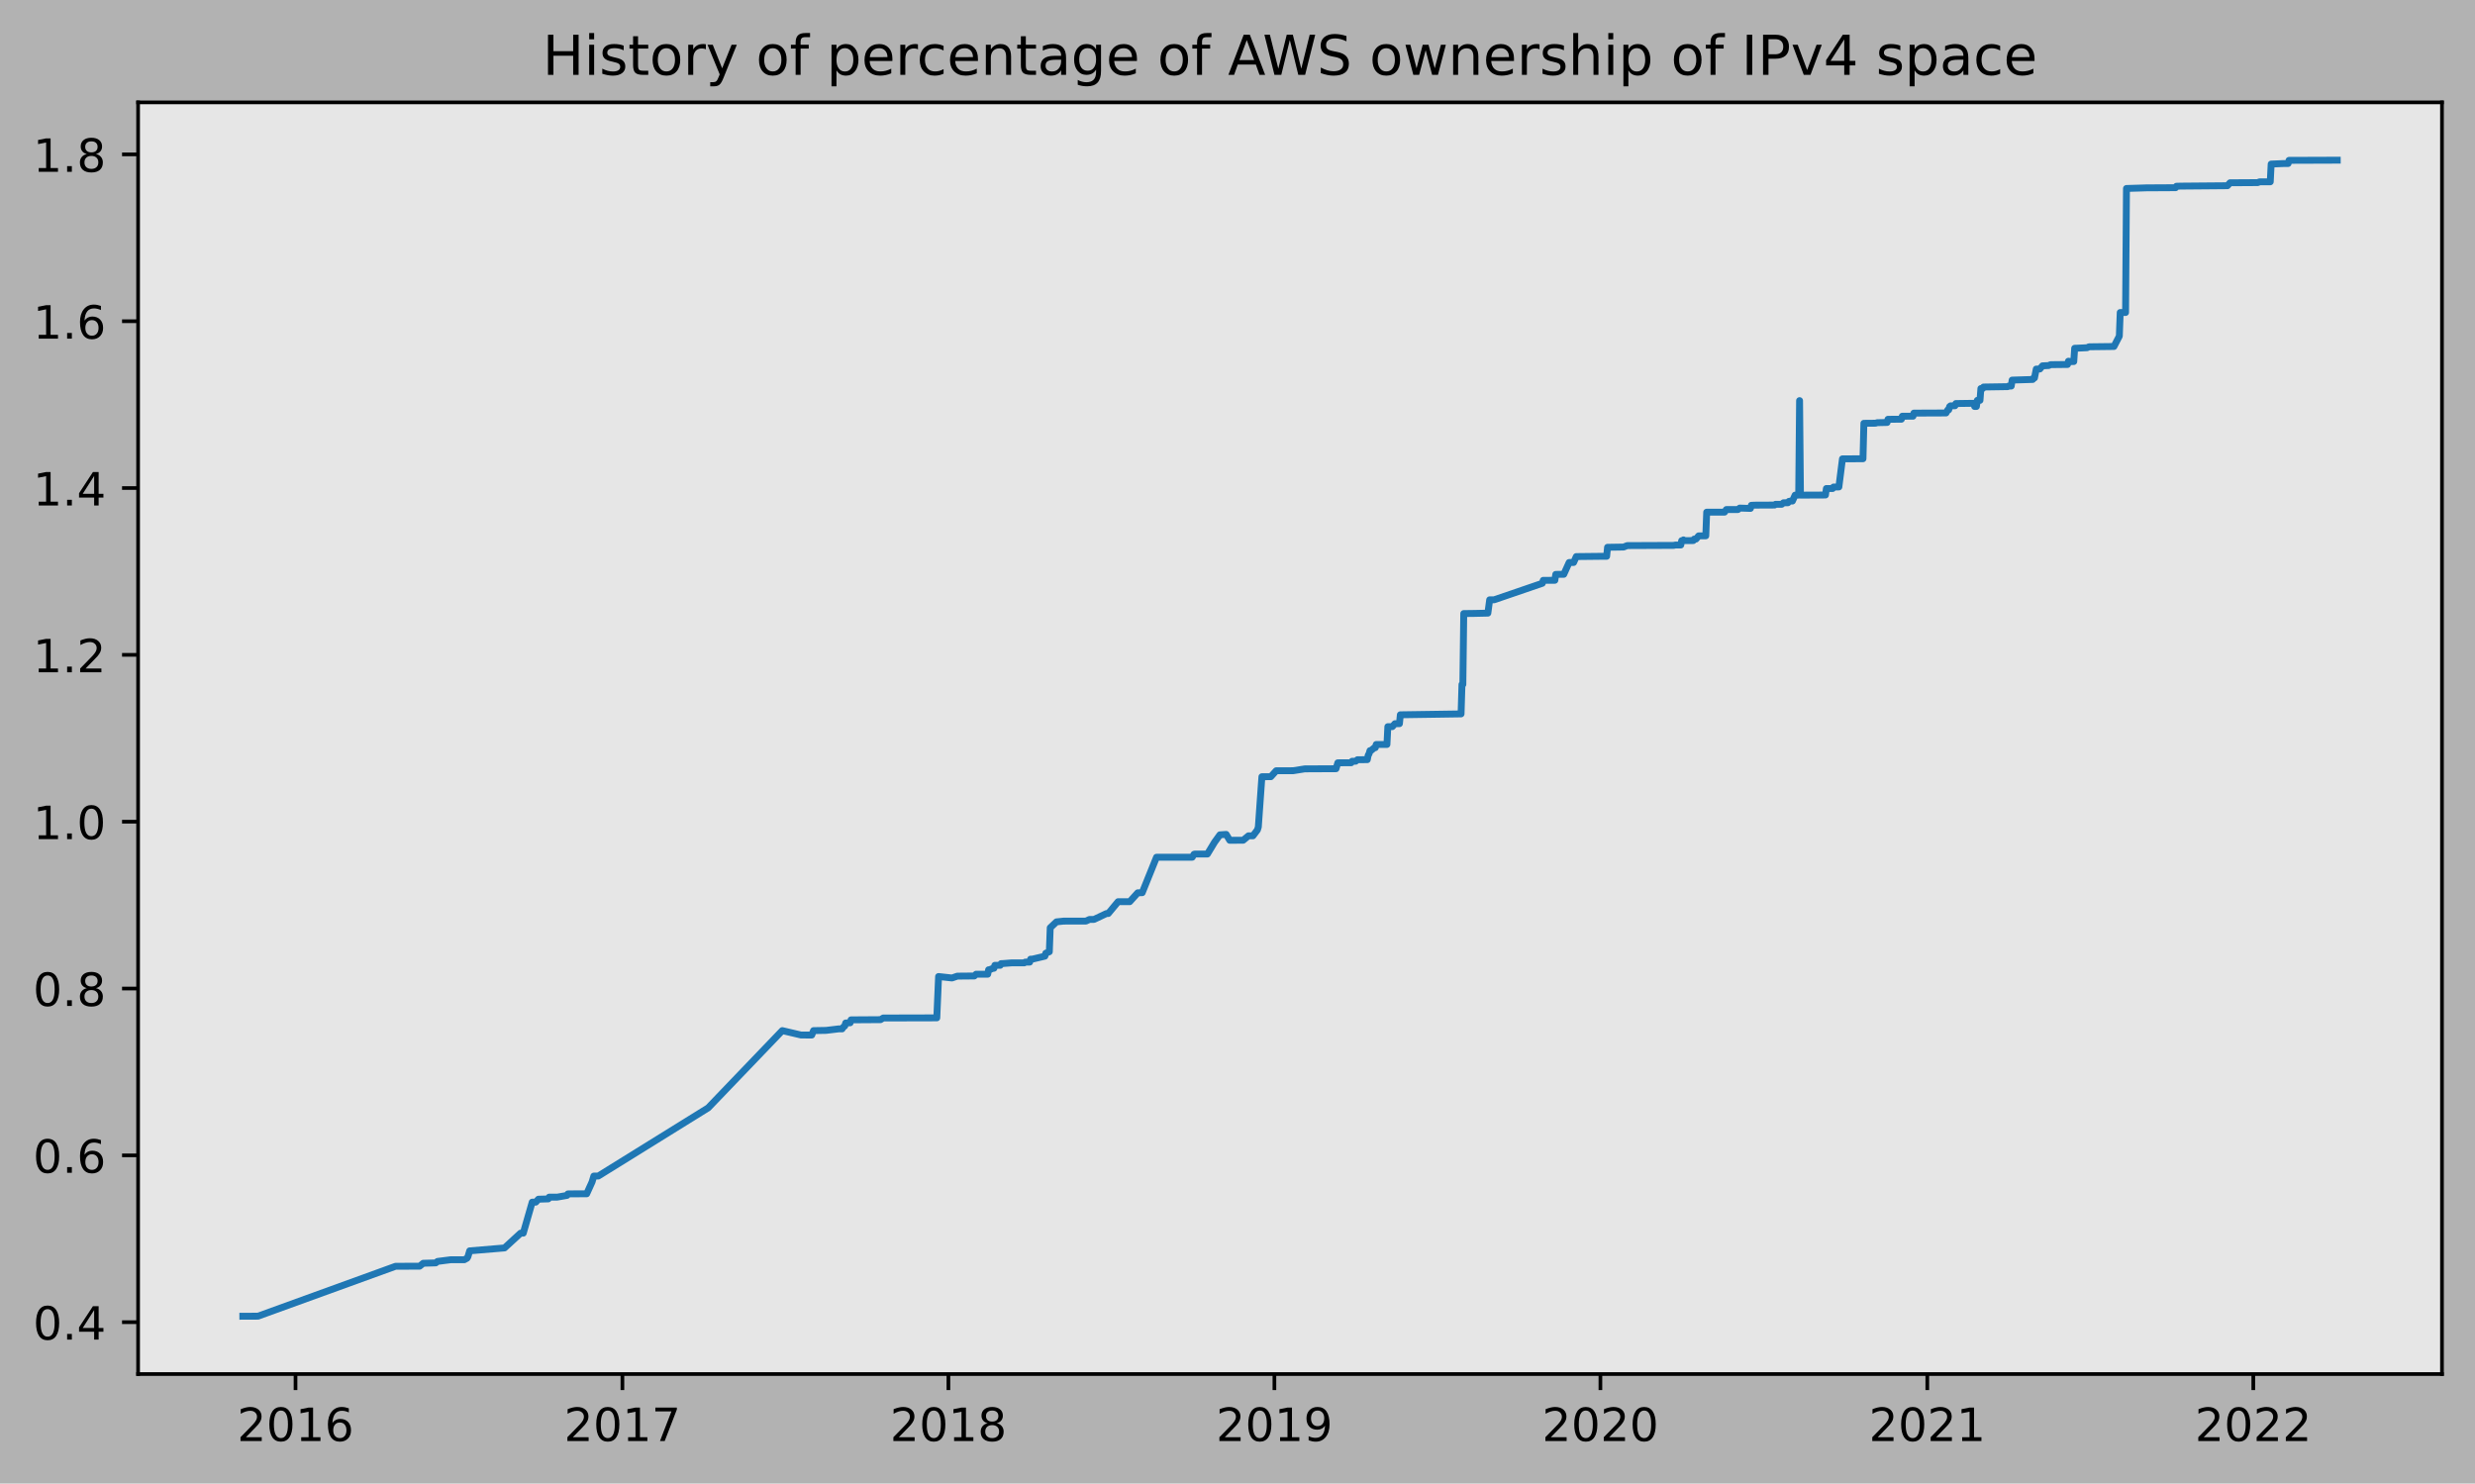
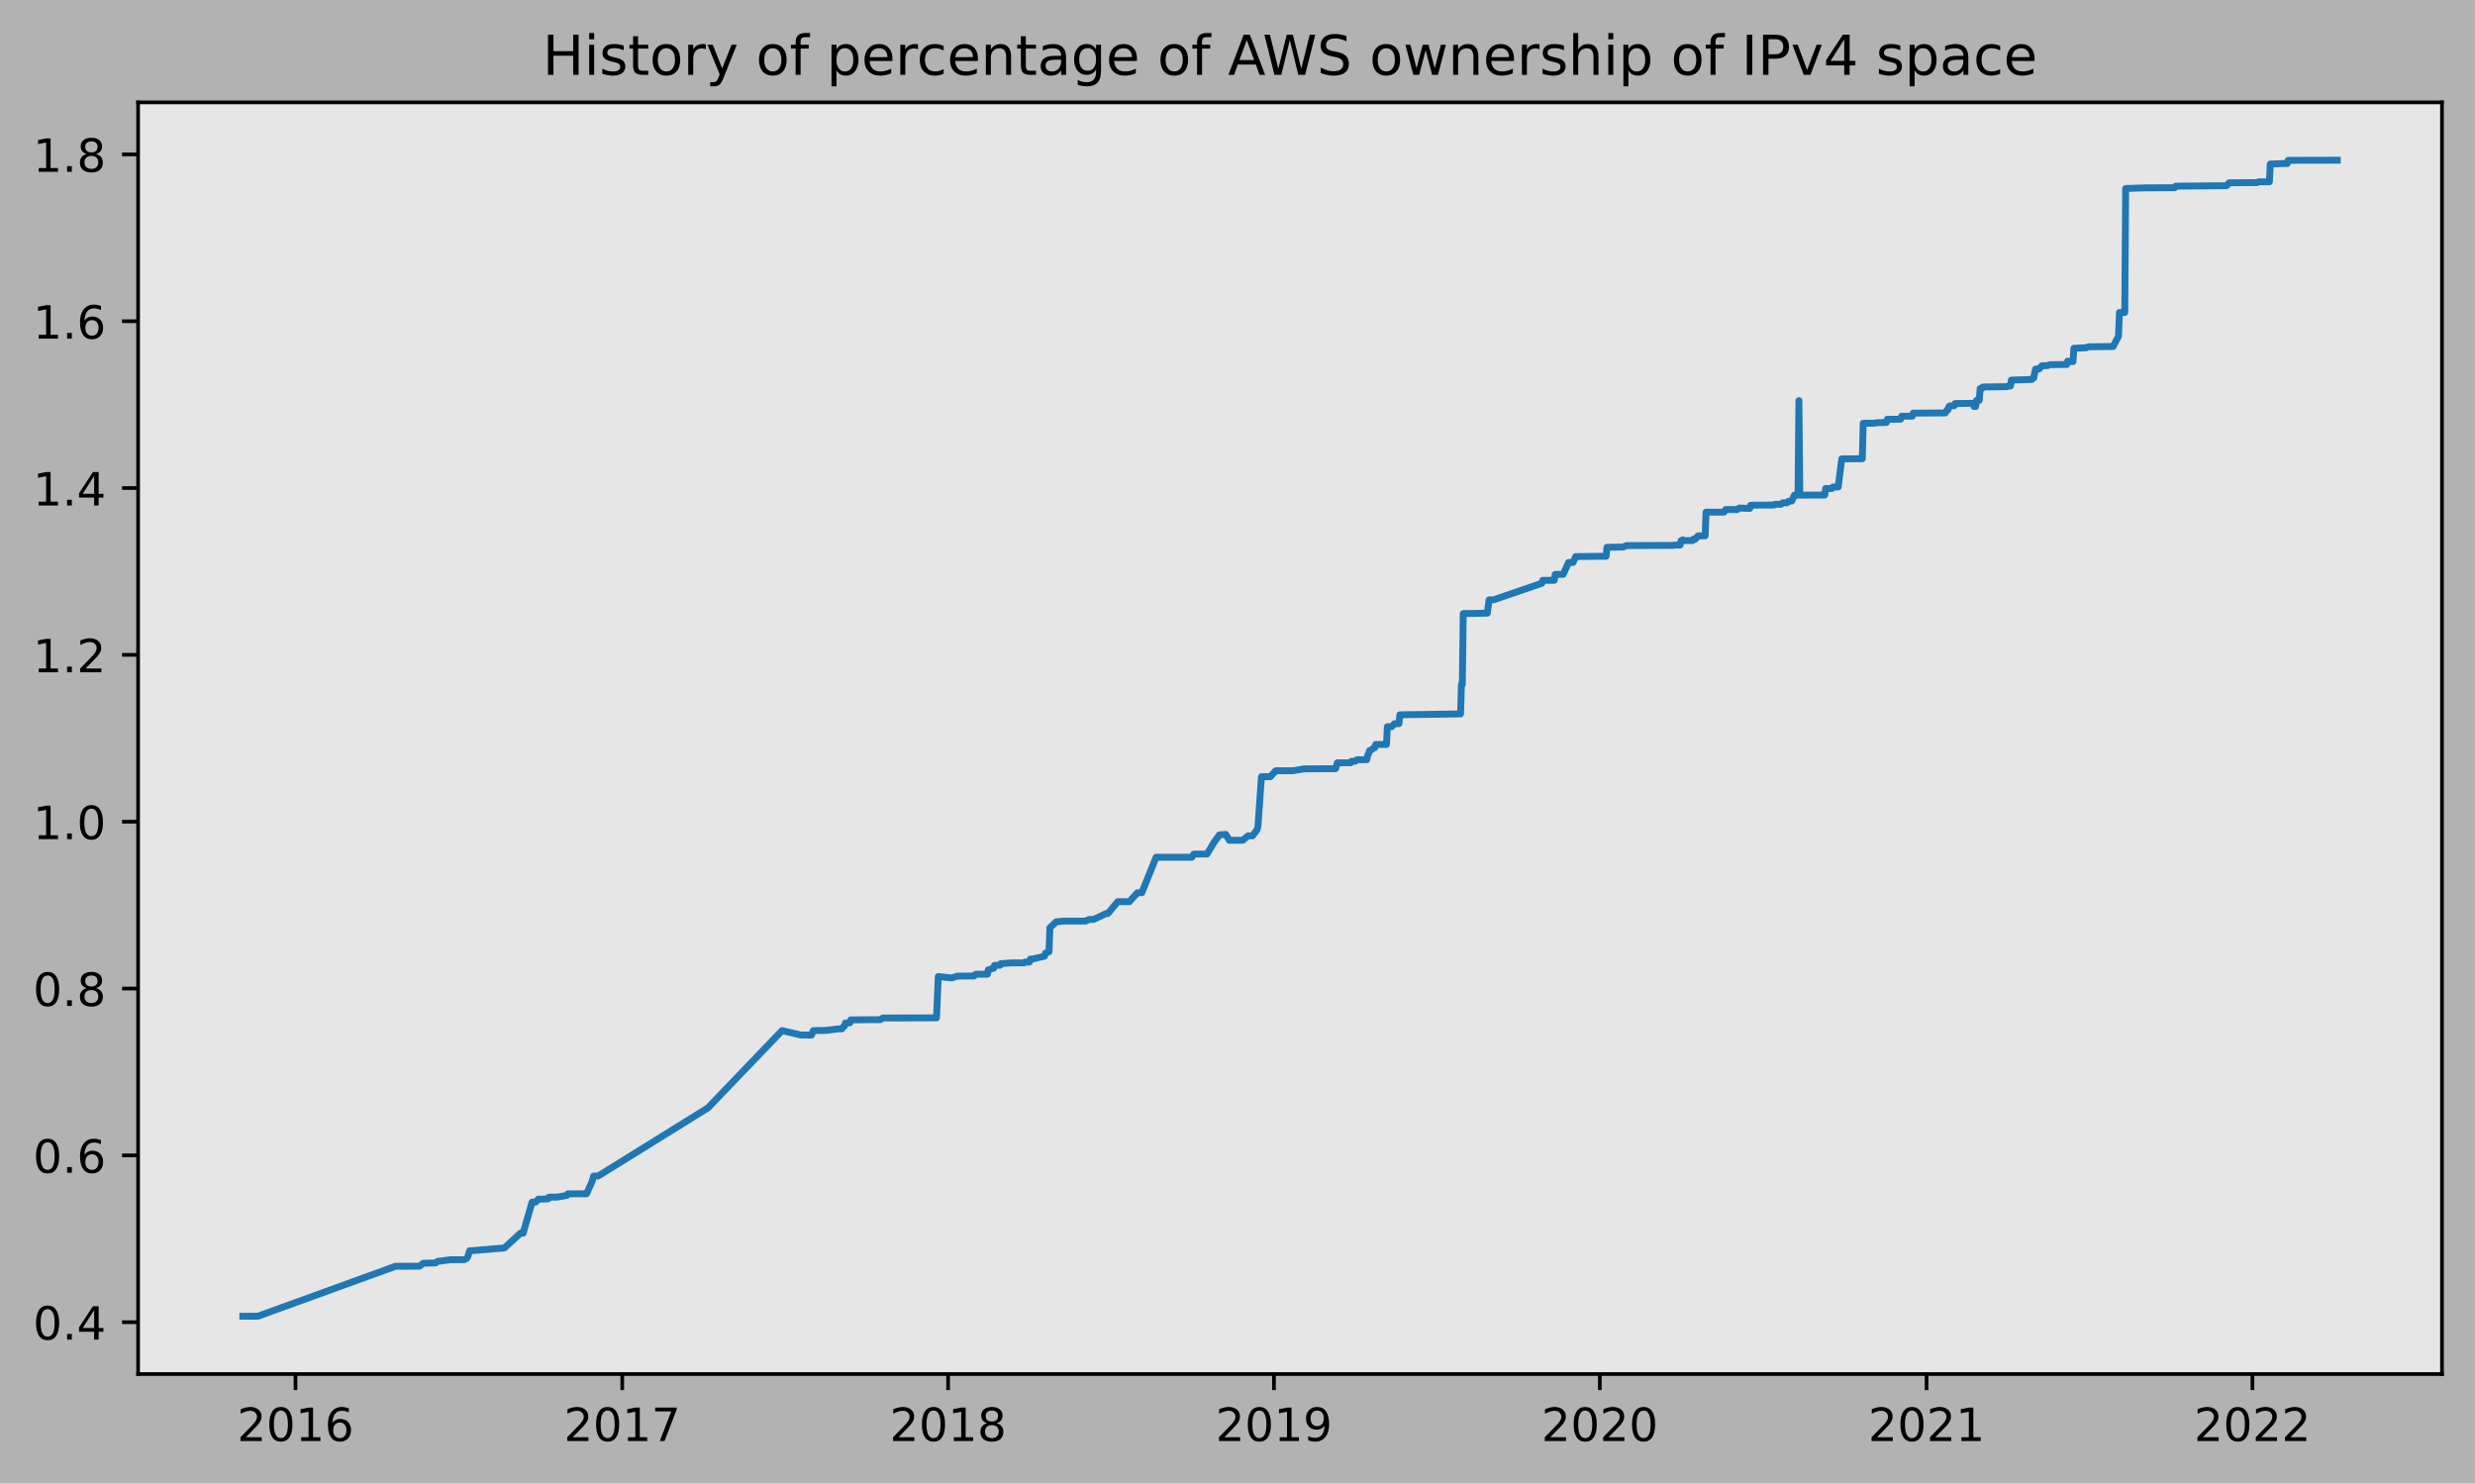
<svg xmlns="http://www.w3.org/2000/svg" xmlns:xlink="http://www.w3.org/1999/xlink" height="323.396pt" version="1.1" viewBox="0 0 539.503 323.396" width="539.503pt">
  <defs>
    <style type="text/css">
*{stroke-linecap:butt;stroke-linejoin:round;}
  </style>
  </defs>
  <g id="figure_1">
    <g id="patch_1">
      <path d="M 0 323.396  L 539.503 323.396  L 539.503 0  L 0 0  z " style="fill:#b2b2b2;" />
    </g>
    <g id="axes_1">
      <g id="patch_2">
        <path d="M 30.103 299.518  L 532.303 299.518  L 532.303 22.318  L 30.103 22.318  z " style="fill:#e6e6e6;" />
      </g>
      <g id="matplotlib.axis_1">
        <g id="xtick_1">
          <g id="line2d_1">
            <defs>
-               <path d="M 0 0  L 0 3.5  " id="m861d9a241d" style="stroke:#000000;stroke-width:0.8;" />
-             </defs>
-             <g>
-               <use style="stroke:#000000;stroke-width:0.8;" x="64.417" xlink:href="#m861d9a241d" y="299.518" />
+               <path d="M 0 0  L 0 3.5  " id="m51ae2ad11d" style="stroke:#000000;stroke-width:0.8;" />
+             </defs>
+             <g>
+               <use style="stroke:#000000;stroke-width:0.8;" x="64.412" xlink:href="#m51ae2ad11d" y="299.518" />
            </g>
          </g>
          <g id="text_1">
            <defs>
              <path d="M 19.188 8.297  L 53.609 8.297  L 53.609 0  L 7.328 0  L 7.328 8.297  Q 12.938 14.109 22.625 23.891  Q 32.328 33.688 34.812 36.531  Q 39.547 41.844 41.422 45.531  Q 43.312 49.219 43.312 52.781  Q 43.312 58.594 39.234 62.25  Q 35.156 65.922 28.609 65.922  Q 23.969 65.922 18.812 64.312  Q 13.672 62.703 7.812 59.422  L 7.812 69.391  Q 13.766 71.781 18.938 73  Q 24.125 74.219 28.422 74.219  Q 39.75 74.219 46.484 68.547  Q 53.219 62.891 53.219 53.422  Q 53.219 48.922 51.531 44.891  Q 49.859 40.875 45.406 35.406  Q 44.188 33.984 37.641 27.219  Q 31.109 20.453 19.188 8.297  z " id="DejaVuSans-50" />
              <path d="M 31.781 66.406  Q 24.172 66.406 20.328 58.906  Q 16.5 51.422 16.5 36.375  Q 16.5 21.391 20.328 13.891  Q 24.172 6.391 31.781 6.391  Q 39.453 6.391 43.281 13.891  Q 47.125 21.391 47.125 36.375  Q 47.125 51.422 43.281 58.906  Q 39.453 66.406 31.781 66.406  z M 31.781 74.219  Q 44.047 74.219 50.516 64.516  Q 56.984 54.828 56.984 36.375  Q 56.984 17.969 50.516 8.266  Q 44.047 -1.422 31.781 -1.422  Q 19.531 -1.422 13.062 8.266  Q 6.594 17.969 6.594 36.375  Q 6.594 54.828 13.062 64.516  Q 19.531 74.219 31.781 74.219  z " id="DejaVuSans-48" />
              <path d="M 12.406 8.297  L 28.516 8.297  L 28.516 63.922  L 10.984 60.406  L 10.984 69.391  L 28.422 72.906  L 38.281 72.906  L 38.281 8.297  L 54.391 8.297  L 54.391 0  L 12.406 0  z " id="DejaVuSans-49" />
              <path d="M 33.016 40.375  Q 26.375 40.375 22.484 35.828  Q 18.609 31.297 18.609 23.391  Q 18.609 15.531 22.484 10.953  Q 26.375 6.391 33.016 6.391  Q 39.656 6.391 43.531 10.953  Q 47.406 15.531 47.406 23.391  Q 47.406 31.297 43.531 35.828  Q 39.656 40.375 33.016 40.375  z M 52.594 71.297  L 52.594 62.312  Q 48.875 64.062 45.094 64.984  Q 41.312 65.922 37.594 65.922  Q 27.828 65.922 22.672 59.328  Q 17.531 52.734 16.797 39.406  Q 19.672 43.656 24.016 45.922  Q 28.375 48.188 33.594 48.188  Q 44.578 48.188 50.953 41.516  Q 57.328 34.859 57.328 23.391  Q 57.328 12.156 50.688 5.359  Q 44.047 -1.422 33.016 -1.422  Q 20.359 -1.422 13.672 8.266  Q 6.984 17.969 6.984 36.375  Q 6.984 53.656 15.188 63.938  Q 23.391 74.219 37.203 74.219  Q 40.922 74.219 44.703 73.484  Q 48.484 72.75 52.594 71.297  z " id="DejaVuSans-54" />
            </defs>
-             <g transform="translate(51.69204 314.1166)scale(0.1 -0.1)">
+             <g transform="translate(51.68715 314.1166)scale(0.1 -0.1)">
              <use xlink:href="#DejaVuSans-50" />
              <use x="63.623" xlink:href="#DejaVuSans-48" />
              <use x="127.246" xlink:href="#DejaVuSans-49" />
              <use x="190.869" xlink:href="#DejaVuSans-54" />
            </g>
          </g>
        </g>
        <g id="xtick_2">
          <g id="line2d_2">
            <g>
-               <use style="stroke:#000000;stroke-width:0.8;" x="135.673" xlink:href="#m861d9a241d" y="299.518" />
+               <use style="stroke:#000000;stroke-width:0.8;" x="135.638" xlink:href="#m51ae2ad11d" y="299.518" />
            </g>
          </g>
          <g id="text_2">
            <defs>
              <path d="M 8.203 72.906  L 55.078 72.906  L 55.078 68.703  L 28.609 0  L 18.312 0  L 43.219 64.594  L 8.203 64.594  z " id="DejaVuSans-55" />
            </defs>
-             <g transform="translate(122.9482 314.1166)scale(0.1 -0.1)">
+             <g transform="translate(122.9129 314.1166)scale(0.1 -0.1)">
              <use xlink:href="#DejaVuSans-50" />
              <use x="63.623" xlink:href="#DejaVuSans-48" />
              <use x="127.246" xlink:href="#DejaVuSans-49" />
              <use x="190.869" xlink:href="#DejaVuSans-55" />
            </g>
          </g>
        </g>
        <g id="xtick_3">
          <g id="line2d_3">
            <g>
-               <use style="stroke:#000000;stroke-width:0.8;" x="206.735" xlink:href="#m861d9a241d" y="299.518" />
+               <use style="stroke:#000000;stroke-width:0.8;" x="206.669" xlink:href="#m51ae2ad11d" y="299.518" />
            </g>
          </g>
          <g id="text_3">
            <defs>
              <path d="M 31.781 34.625  Q 24.75 34.625 20.719 30.859  Q 16.703 27.094 16.703 20.516  Q 16.703 13.922 20.719 10.156  Q 24.75 6.391 31.781 6.391  Q 38.812 6.391 42.859 10.172  Q 46.922 13.969 46.922 20.516  Q 46.922 27.094 42.891 30.859  Q 38.875 34.625 31.781 34.625  z M 21.922 38.812  Q 15.578 40.375 12.031 44.719  Q 8.5 49.078 8.5 55.328  Q 8.5 64.062 14.719 69.141  Q 20.953 74.219 31.781 74.219  Q 42.672 74.219 48.875 69.141  Q 55.078 64.062 55.078 55.328  Q 55.078 49.078 51.531 44.719  Q 48 40.375 41.703 38.812  Q 48.828 37.156 52.797 32.312  Q 56.781 27.484 56.781 20.516  Q 56.781 9.906 50.312 4.234  Q 43.844 -1.422 31.781 -1.422  Q 19.734 -1.422 13.25 4.234  Q 6.781 9.906 6.781 20.516  Q 6.781 27.484 10.781 32.312  Q 14.797 37.156 21.922 38.812  z M 18.312 54.391  Q 18.312 48.734 21.844 45.562  Q 25.391 42.391 31.781 42.391  Q 38.141 42.391 41.719 45.562  Q 45.312 48.734 45.312 54.391  Q 45.312 60.062 41.719 63.234  Q 38.141 66.406 31.781 66.406  Q 25.391 66.406 21.844 63.234  Q 18.312 60.062 18.312 54.391  z " id="DejaVuSans-56" />
            </defs>
-             <g transform="translate(194.0096 314.1166)scale(0.1 -0.1)">
+             <g transform="translate(193.9441 314.1166)scale(0.1 -0.1)">
              <use xlink:href="#DejaVuSans-50" />
              <use x="63.623" xlink:href="#DejaVuSans-48" />
              <use x="127.246" xlink:href="#DejaVuSans-49" />
              <use x="190.869" xlink:href="#DejaVuSans-56" />
            </g>
          </g>
        </g>
        <g id="xtick_4">
          <g id="line2d_4">
            <g>
-               <use style="stroke:#000000;stroke-width:0.8;" x="277.796" xlink:href="#m861d9a241d" y="299.518" />
+               <use style="stroke:#000000;stroke-width:0.8;" x="277.7" xlink:href="#m51ae2ad11d" y="299.518" />
            </g>
          </g>
          <g id="text_4">
            <defs>
              <path d="M 10.984 1.516  L 10.984 10.5  Q 14.703 8.734 18.5 7.812  Q 22.312 6.891 25.984 6.891  Q 35.75 6.891 40.891 13.453  Q 46.047 20.016 46.781 33.406  Q 43.953 29.203 39.594 26.953  Q 35.25 24.703 29.984 24.703  Q 19.047 24.703 12.672 31.312  Q 6.297 37.938 6.297 49.422  Q 6.297 60.641 12.938 67.422  Q 19.578 74.219 30.609 74.219  Q 43.266 74.219 49.922 64.516  Q 56.594 54.828 56.594 36.375  Q 56.594 19.141 48.406 8.859  Q 40.234 -1.422 26.422 -1.422  Q 22.703 -1.422 18.891 -0.688  Q 15.094 0.047 10.984 1.516  z M 30.609 32.422  Q 37.25 32.422 41.125 36.953  Q 45.016 41.5 45.016 49.422  Q 45.016 57.281 41.125 61.844  Q 37.25 66.406 30.609 66.406  Q 23.969 66.406 20.094 61.844  Q 16.219 57.281 16.219 49.422  Q 16.219 41.5 20.094 36.953  Q 23.969 32.422 30.609 32.422  z " id="DejaVuSans-57" />
            </defs>
-             <g transform="translate(265.0711 314.1166)scale(0.1 -0.1)">
+             <g transform="translate(264.9752 314.1166)scale(0.1 -0.1)">
              <use xlink:href="#DejaVuSans-50" />
              <use x="63.623" xlink:href="#DejaVuSans-48" />
              <use x="127.246" xlink:href="#DejaVuSans-49" />
              <use x="190.869" xlink:href="#DejaVuSans-57" />
            </g>
          </g>
        </g>
        <g id="xtick_5">
          <g id="line2d_5">
            <g>
-               <use style="stroke:#000000;stroke-width:0.8;" x="348.858" xlink:href="#m861d9a241d" y="299.518" />
+               <use style="stroke:#000000;stroke-width:0.8;" x="348.731" xlink:href="#m51ae2ad11d" y="299.518" />
            </g>
          </g>
          <g id="text_5">
-             <g transform="translate(336.1325 314.1166)scale(0.1 -0.1)">
+             <g transform="translate(336.0064 314.1166)scale(0.1 -0.1)">
              <use xlink:href="#DejaVuSans-50" />
              <use x="63.623" xlink:href="#DejaVuSans-48" />
              <use x="127.246" xlink:href="#DejaVuSans-50" />
              <use x="190.869" xlink:href="#DejaVuSans-48" />
            </g>
          </g>
        </g>
        <g id="xtick_6">
          <g id="line2d_6">
            <g>
-               <use style="stroke:#000000;stroke-width:0.8;" x="420.114" xlink:href="#m861d9a241d" y="299.518" />
+               <use style="stroke:#000000;stroke-width:0.8;" x="419.957" xlink:href="#m51ae2ad11d" y="299.518" />
            </g>
          </g>
          <g id="text_6">
-             <g transform="translate(407.3886 314.1166)scale(0.1 -0.1)">
+             <g transform="translate(407.2321 314.1166)scale(0.1 -0.1)">
              <use xlink:href="#DejaVuSans-50" />
              <use x="63.623" xlink:href="#DejaVuSans-48" />
              <use x="127.246" xlink:href="#DejaVuSans-50" />
              <use x="190.869" xlink:href="#DejaVuSans-49" />
            </g>
          </g>
        </g>
        <g id="xtick_7">
          <g id="line2d_7">
            <g>
-               <use style="stroke:#000000;stroke-width:0.8;" x="491.175" xlink:href="#m861d9a241d" y="299.518" />
+               <use style="stroke:#000000;stroke-width:0.8;" x="490.988" xlink:href="#m51ae2ad11d" y="299.518" />
            </g>
          </g>
          <g id="text_7">
-             <g transform="translate(478.4501 314.1166)scale(0.1 -0.1)">
+             <g transform="translate(478.2633 314.1166)scale(0.1 -0.1)">
              <use xlink:href="#DejaVuSans-50" />
              <use x="63.623" xlink:href="#DejaVuSans-48" />
              <use x="127.246" xlink:href="#DejaVuSans-50" />
              <use x="190.869" xlink:href="#DejaVuSans-50" />
            </g>
          </g>
        </g>
      </g>
      <g id="matplotlib.axis_2">
        <g id="ytick_1">
          <g id="line2d_8">
            <defs>
-               <path d="M 0 0  L -3.5 0  " id="m98ca0f9c84" style="stroke:#000000;stroke-width:0.8;" />
-             </defs>
-             <g>
-               <use style="stroke:#000000;stroke-width:0.8;" x="30.103" xlink:href="#m98ca0f9c84" y="288.212" />
+               <path d="M 0 0  L -3.5 0  " id="m680e2fefa7" style="stroke:#000000;stroke-width:0.8;" />
+             </defs>
+             <g>
+               <use style="stroke:#000000;stroke-width:0.8;" x="30.103" xlink:href="#m680e2fefa7" y="288.212" />
            </g>
          </g>
          <g id="text_8">
            <defs>
              <path d="M 10.688 12.406  L 21 12.406  L 21 0  L 10.688 0  z " id="DejaVuSans-46" />
              <path d="M 37.797 64.312  L 12.891 25.391  L 37.797 25.391  z M 35.203 72.906  L 47.609 72.906  L 47.609 25.391  L 58.016 25.391  L 58.016 17.188  L 47.609 17.188  L 47.609 0  L 37.797 0  L 37.797 17.188  L 4.891 17.188  L 4.891 26.703  z " id="DejaVuSans-52" />
            </defs>
            <g transform="translate(7.2 292.0115)scale(0.1 -0.1)">
              <use xlink:href="#DejaVuSans-48" />
              <use x="63.623" xlink:href="#DejaVuSans-46" />
              <use x="95.41" xlink:href="#DejaVuSans-52" />
            </g>
          </g>
        </g>
        <g id="ytick_2">
          <g id="line2d_9">
            <g>
-               <use style="stroke:#000000;stroke-width:0.8;" x="30.103" xlink:href="#m98ca0f9c84" y="251.847" />
+               <use style="stroke:#000000;stroke-width:0.8;" x="30.103" xlink:href="#m680e2fefa7" y="251.847" />
            </g>
          </g>
          <g id="text_9">
            <g transform="translate(7.2 255.646)scale(0.1 -0.1)">
              <use xlink:href="#DejaVuSans-48" />
              <use x="63.623" xlink:href="#DejaVuSans-46" />
              <use x="95.41" xlink:href="#DejaVuSans-54" />
            </g>
          </g>
        </g>
        <g id="ytick_3">
          <g id="line2d_10">
            <g>
-               <use style="stroke:#000000;stroke-width:0.8;" x="30.103" xlink:href="#m98ca0f9c84" y="215.481" />
+               <use style="stroke:#000000;stroke-width:0.8;" x="30.103" xlink:href="#m680e2fefa7" y="215.481" />
            </g>
          </g>
          <g id="text_10">
            <g transform="translate(7.2 219.2804)scale(0.1 -0.1)">
              <use xlink:href="#DejaVuSans-48" />
              <use x="63.623" xlink:href="#DejaVuSans-46" />
              <use x="95.41" xlink:href="#DejaVuSans-56" />
            </g>
          </g>
        </g>
        <g id="ytick_4">
          <g id="line2d_11">
            <g>
-               <use style="stroke:#000000;stroke-width:0.8;" x="30.103" xlink:href="#m98ca0f9c84" y="179.116" />
+               <use style="stroke:#000000;stroke-width:0.8;" x="30.103" xlink:href="#m680e2fefa7" y="179.116" />
            </g>
          </g>
          <g id="text_11">
            <g transform="translate(7.2 182.9149)scale(0.1 -0.1)">
              <use xlink:href="#DejaVuSans-49" />
              <use x="63.623" xlink:href="#DejaVuSans-46" />
              <use x="95.41" xlink:href="#DejaVuSans-48" />
            </g>
          </g>
        </g>
        <g id="ytick_5">
          <g id="line2d_12">
            <g>
-               <use style="stroke:#000000;stroke-width:0.8;" x="30.103" xlink:href="#m98ca0f9c84" y="142.75" />
+               <use style="stroke:#000000;stroke-width:0.8;" x="30.103" xlink:href="#m680e2fefa7" y="142.75" />
            </g>
          </g>
          <g id="text_12">
            <g transform="translate(7.2 146.5494)scale(0.1 -0.1)">
              <use xlink:href="#DejaVuSans-49" />
              <use x="63.623" xlink:href="#DejaVuSans-46" />
              <use x="95.41" xlink:href="#DejaVuSans-50" />
            </g>
          </g>
        </g>
        <g id="ytick_6">
          <g id="line2d_13">
            <g>
-               <use style="stroke:#000000;stroke-width:0.8;" x="30.103" xlink:href="#m98ca0f9c84" y="106.385" />
+               <use style="stroke:#000000;stroke-width:0.8;" x="30.103" xlink:href="#m680e2fefa7" y="106.385" />
            </g>
          </g>
          <g id="text_13">
            <g transform="translate(7.2 110.1838)scale(0.1 -0.1)">
              <use xlink:href="#DejaVuSans-49" />
              <use x="63.623" xlink:href="#DejaVuSans-46" />
              <use x="95.41" xlink:href="#DejaVuSans-52" />
            </g>
          </g>
        </g>
        <g id="ytick_7">
          <g id="line2d_14">
            <g>
-               <use style="stroke:#000000;stroke-width:0.8;" x="30.103" xlink:href="#m98ca0f9c84" y="70.019" />
+               <use style="stroke:#000000;stroke-width:0.8;" x="30.103" xlink:href="#m680e2fefa7" y="70.019" />
            </g>
          </g>
          <g id="text_14">
            <g transform="translate(7.2 73.81829)scale(0.1 -0.1)">
              <use xlink:href="#DejaVuSans-49" />
              <use x="63.623" xlink:href="#DejaVuSans-46" />
              <use x="95.41" xlink:href="#DejaVuSans-54" />
            </g>
          </g>
        </g>
        <g id="ytick_8">
          <g id="line2d_15">
            <g>
-               <use style="stroke:#000000;stroke-width:0.8;" x="30.103" xlink:href="#m98ca0f9c84" y="33.654" />
+               <use style="stroke:#000000;stroke-width:0.8;" x="30.103" xlink:href="#m680e2fefa7" y="33.654" />
            </g>
          </g>
          <g id="text_15">
            <g transform="translate(7.2 37.45275)scale(0.1 -0.1)">
              <use xlink:href="#DejaVuSans-49" />
              <use x="63.623" xlink:href="#DejaVuSans-46" />
              <use x="95.41" xlink:href="#DejaVuSans-56" />
            </g>
          </g>
        </g>
      </g>
      <g id="line2d_16">
-         <path clip-path="url(#pc76138ad10)" d="M 52.93 286.918  L 56.24 286.904  L 86.222 276.028  L 91.479 276.004  L 92.258 275.37  L 94.983 275.29  L 95.373 274.969  L 98.293 274.595  L 101.213 274.598  L 101.797 274.276  L 101.992 273.954  L 102.381 272.662  L 109.974 272.029  L 113.479 268.809  L 114.063 268.806  L 116.01 262.047  L 116.788 262.047  L 117.372 261.403  L 119.514 261.339  L 119.709 260.954  L 121.461 260.954  L 123.602 260.576  L 123.797 260.254  L 124.187 260.239  L 127.886 260.228  L 129.054 257.653  L 129.443 256.365  L 130.417 256.355  L 154.363 241.498  L 170.522 224.654  L 174.611 225.615  L 176.947 225.622  L 177.337 224.657  L 180.062 224.609  L 182.788 224.28  L 183.567 224.28  L 183.761 223.958  L 184.151 223.636  L 184.345 222.993  L 185.319 222.952  L 185.514 222.309  L 191.938 222.267  L 192.522 221.905  L 204.204 221.875  L 204.593 212.863  L 207.513 213.185  L 208.682 212.781  L 212.381 212.746  L 212.77 212.359  L 215.301 212.36  L 215.496 211.394  L 215.69 211.392  L 216.469 211.068  L 216.664 211.067  L 216.858 210.423  L 218.027 210.422  L 218.221 210.054  L 218.416 210.052  L 220.558 209.887  L 223.283 209.886  L 223.478 209.725  L 224.451 209.724  L 224.646 209.08  L 225.035 209.075  L 227.761 208.431  L 227.956 207.787  L 228.734 207.465  L 228.929 202.235  L 230.292 200.948  L 231.849 200.787  L 236.717 200.78  L 237.495 200.418  L 238.469 200.418  L 241.195 199.131  L 241.584 199.127  L 243.726 196.551  L 246.256 196.555  L 248.009 194.618  L 248.982 194.592  L 252.097 186.864  L 259.885 186.86  L 260.274 186.216  L 260.469 186.166  L 263.194 186.162  L 264.752 183.587  L 265.92 181.978  L 267.283 181.881  L 268.062 183.169  L 270.982 183.157  L 272.15 182.192  L 273.124 182.19  L 274.097 180.903  L 274.292 180.254  L 275.07 169.311  L 277.017 169.306  L 278.185 168.013  L 281.885 168.002  L 284.415 167.6  L 291.23 167.567  L 291.619 166.278  L 294.539 166.264  L 294.734 165.942  L 295.513 165.931  L 295.902 165.609  L 298.044 165.591  L 298.238 164.626  L 298.433 164.304  L 298.628 163.625  L 298.822 163.624  L 299.601 162.98  L 299.796 162.98  L 299.991 162.283  L 302.327 162.279  L 302.522 158.401  L 303.495 158.395  L 304.079 157.75  L 305.053 157.744  L 305.247 155.811  L 318.486 155.617  L 318.681 149.195  L 318.875 149.194  L 319.07 133.745  L 321.406 133.716  L 324.327 133.65  L 324.716 130.753  L 325.69 130.747  L 336.203 127.146  L 336.397 126.503  L 338.928 126.493  L 339.123 125.205  L 340.875 125.188  L 342.043 122.613  L 343.017 122.611  L 343.601 121.324  L 349.052 121.266  L 350.22 121.261  L 350.415 119.301  L 353.919 119.246  L 354.698 118.929  L 364.822 118.886  L 365.211 118.806  L 366.38 118.801  L 366.574 117.855  L 366.769 117.855  L 366.964 117.687  L 367.158 117.845  L 369.105 117.832  L 369.3 117.512  L 369.689 117.51  L 370.273 116.815  L 371.831 116.798  L 372.025 111.646  L 375.919 111.637  L 376.309 111.074  L 378.84 111.071  L 379.229 110.749  L 381.565 110.825  L 381.76 110.146  L 382.539 110.112  L 386.822 110.091  L 387.017 109.93  L 388.379 109.924  L 388.769 109.594  L 389.742 109.59  L 389.937 109.298  L 390.326 109.218  L 390.716 109.218  L 391.3 107.93  L 392.078 107.93  L 392.273 87.329  L 392.468 107.929  L 397.919 107.904  L 398.114 106.489  L 399.477 106.488  L 399.671 106.165  L 400.839 106.148  L 401.618 100.022  L 406.096 99.999  L 406.291 92.274  L 408.822 92.252  L 409.211 92.138  L 411.353 92.091  L 411.547 91.397  L 414.468 91.384  L 414.662 90.729  L 416.999 90.726  L 417.193 90.049  L 424.202 90.019  L 424.591 89.33  L 424.786 89.33  L 424.981 88.63  L 425.176 88.467  L 426.149 88.448  L 426.344 87.965  L 430.237 87.911  L 430.432 88.604  L 430.822 88.602  L 431.016 87.267  L 431.6 87.267  L 431.795 84.692  L 432.184 84.689  L 432.379 84.363  L 437.636 84.284  L 437.83 84.156  L 438.414 84.155  L 438.609 82.856  L 443.087 82.714  L 443.282 82.391  L 443.476 82.389  L 443.866 80.448  L 444.644 80.439  L 445.229 79.745  L 446.591 79.682  L 446.981 79.491  L 450.68 79.449  L 450.874 78.74  L 451.459 78.818  L 452.043 78.813  L 452.237 75.915  L 452.821 75.897  L 454.963 75.794  L 455.352 75.593  L 460.804 75.528  L 461.972 73.27  L 462.166 68.12  L 463.335 68.119  L 463.529 41.082  L 467.034 40.977  L 467.812 40.95  L 473.264 40.92  L 474.237 40.918  L 474.432 40.596  L 475.405 40.57  L 484.945 40.49  L 485.529 40.487  L 486.113 39.843  L 492.149 39.807  L 492.538 39.636  L 494.874 39.629  L 495.069 35.766  L 497.6 35.656  L 498.768 35.645  L 498.963 34.955  L 509.476 34.918  L 509.476 34.918  " style="fill:none;stroke:#1f77b4;stroke-linecap:square;stroke-width:1.5;" />
+         <path clip-path="url(#p4eaee019d2)" d="M 52.93 286.918  L 56.239 286.904  L 86.208 276.028  L 91.462 276.004  L 92.241 275.37  L 94.965 275.29  L 95.354 274.969  L 98.274 274.595  L 101.193 274.598  L 101.776 274.276  L 101.971 273.954  L 102.36 272.662  L 109.95 272.029  L 113.453 268.809  L 114.037 268.806  L 115.983 262.047  L 116.761 262.047  L 117.345 261.403  L 119.486 261.339  L 119.68 260.954  L 121.432 260.954  L 123.572 260.576  L 123.767 260.254  L 124.156 260.239  L 127.854 260.228  L 129.021 257.653  L 129.411 256.365  L 130.384 256.355  L 154.32 241.498  L 170.472 224.654  L 174.559 225.615  L 176.894 225.622  L 177.284 224.657  L 180.008 224.609  L 182.733 224.28  L 183.511 224.28  L 183.706 223.958  L 184.095 223.636  L 184.289 222.993  L 185.262 222.952  L 185.457 222.309  L 191.879 222.267  L 192.463 221.905  L 204.139 221.875  L 204.528 212.863  L 207.447 213.185  L 208.615 212.781  L 212.313 212.746  L 212.702 212.359  L 215.232 212.36  L 215.426 211.394  L 215.621 211.392  L 216.399 211.068  L 216.594 211.067  L 216.789 210.423  L 217.956 210.422  L 218.151 210.054  L 218.345 210.052  L 220.486 209.887  L 223.211 209.886  L 223.405 209.725  L 224.378 209.724  L 224.573 209.08  L 224.962 209.075  L 227.687 208.431  L 227.881 207.787  L 228.66 207.465  L 228.854 202.235  L 230.216 200.948  L 231.773 200.787  L 236.638 200.78  L 237.417 200.418  L 238.39 200.418  L 241.114 199.131  L 241.504 199.127  L 243.644 196.551  L 246.174 196.555  L 247.926 194.618  L 248.899 194.592  L 252.012 186.864  L 259.796 186.86  L 260.186 186.216  L 260.38 186.166  L 263.105 186.162  L 264.662 183.587  L 265.829 181.978  L 267.192 181.881  L 267.97 183.169  L 270.889 183.157  L 272.057 182.192  L 273.03 182.19  L 274.003 180.903  L 274.197 180.254  L 274.976 169.311  L 276.922 169.306  L 278.089 168.013  L 281.787 168.002  L 284.317 167.6  L 291.128 167.567  L 291.517 166.278  L 294.436 166.264  L 294.631 165.942  L 295.409 165.931  L 295.799 165.609  L 297.939 165.591  L 298.134 164.626  L 298.328 164.304  L 298.523 163.625  L 298.718 163.624  L 299.496 162.98  L 299.691 162.98  L 299.885 162.283  L 302.221 162.279  L 302.415 158.401  L 303.388 158.395  L 303.972 157.75  L 304.945 157.744  L 305.14 155.811  L 318.373 155.617  L 318.567 149.195  L 318.762 149.194  L 318.957 133.745  L 321.292 133.716  L 324.211 133.65  L 324.6 130.753  L 325.573 130.747  L 336.082 127.146  L 336.277 126.503  L 338.806 126.493  L 339.001 125.205  L 340.753 125.188  L 341.92 122.613  L 342.893 122.611  L 343.477 121.324  L 348.926 121.266  L 350.094 121.261  L 350.288 119.301  L 353.791 119.246  L 354.57 118.929  L 364.689 118.886  L 365.078 118.806  L 366.246 118.801  L 366.441 117.855  L 366.635 117.855  L 366.83 117.687  L 367.024 117.845  L 368.97 117.832  L 369.165 117.512  L 369.554 117.51  L 370.138 116.815  L 371.695 116.798  L 371.889 111.646  L 375.782 111.637  L 376.171 111.074  L 378.701 111.071  L 379.09 110.749  L 381.425 110.825  L 381.62 110.146  L 382.398 110.112  L 386.68 110.091  L 386.874 109.93  L 388.236 109.924  L 388.626 109.594  L 389.599 109.59  L 389.793 109.298  L 390.182 109.218  L 390.572 109.218  L 391.155 107.93  L 391.934 107.93  L 392.128 87.329  L 392.323 107.929  L 397.772 107.904  L 397.967 106.489  L 399.329 106.488  L 399.524 106.165  L 400.691 106.148  L 401.47 100.022  L 405.946 99.999  L 406.14 92.274  L 408.67 92.252  L 409.059 92.138  L 411.2 92.091  L 411.394 91.397  L 414.314 91.384  L 414.508 90.729  L 416.843 90.726  L 417.038 90.049  L 424.044 90.019  L 424.433 89.33  L 424.628 89.33  L 424.822 88.63  L 425.017 88.467  L 425.99 88.448  L 426.185 87.965  L 430.077 87.911  L 430.271 88.604  L 430.66 88.602  L 430.855 87.267  L 431.439 87.267  L 431.633 84.692  L 432.023 84.689  L 432.217 84.363  L 437.472 84.284  L 437.666 84.156  L 438.25 84.155  L 438.445 82.856  L 442.921 82.714  L 443.115 82.391  L 443.31 82.389  L 443.699 80.448  L 444.477 80.439  L 445.061 79.745  L 446.424 79.682  L 446.813 79.491  L 450.51 79.449  L 450.705 78.74  L 451.289 78.818  L 451.873 78.813  L 452.067 75.915  L 452.651 75.897  L 454.792 75.794  L 455.181 75.593  L 460.63 75.528  L 461.797 73.27  L 461.992 68.12  L 463.16 68.119  L 463.354 41.082  L 466.857 40.977  L 467.636 40.95  L 473.085 40.92  L 474.058 40.918  L 474.252 40.596  L 475.225 40.57  L 484.761 40.49  L 485.345 40.487  L 485.929 39.843  L 491.961 39.807  L 492.351 39.636  L 494.686 39.629  L 494.88 35.766  L 497.41 35.656  L 498.578 35.645  L 498.773 34.955  L 509.476 34.918  L 509.476 34.918  " style="fill:none;stroke:#1f77b4;stroke-linecap:square;stroke-width:1.5;" />
      </g>
      <g id="patch_3">
        <path d="M 30.103 299.518  L 30.103 22.318  " style="fill:none;stroke:#000000;stroke-linecap:square;stroke-linejoin:miter;stroke-width:0.8;" />
      </g>
      <g id="patch_4">
        <path d="M 532.303 299.518  L 532.303 22.318  " style="fill:none;stroke:#000000;stroke-linecap:square;stroke-linejoin:miter;stroke-width:0.8;" />
      </g>
      <g id="patch_5">
        <path d="M 30.103 299.518  L 532.303 299.518  " style="fill:none;stroke:#000000;stroke-linecap:square;stroke-linejoin:miter;stroke-width:0.8;" />
      </g>
      <g id="patch_6">
        <path d="M 30.103 22.318  L 532.303 22.318  " style="fill:none;stroke:#000000;stroke-linecap:square;stroke-linejoin:miter;stroke-width:0.8;" />
      </g>
      <g id="text_16">
        <defs>
          <path d="M 9.812 72.906  L 19.672 72.906  L 19.672 43.016  L 55.516 43.016  L 55.516 72.906  L 65.375 72.906  L 65.375 0  L 55.516 0  L 55.516 34.719  L 19.672 34.719  L 19.672 0  L 9.812 0  z " id="DejaVuSans-72" />
          <path d="M 9.422 54.688  L 18.406 54.688  L 18.406 0  L 9.422 0  z M 9.422 75.984  L 18.406 75.984  L 18.406 64.594  L 9.422 64.594  z " id="DejaVuSans-105" />
          <path d="M 44.281 53.078  L 44.281 44.578  Q 40.484 46.531 36.375 47.5  Q 32.281 48.484 27.875 48.484  Q 21.188 48.484 17.844 46.438  Q 14.5 44.391 14.5 40.281  Q 14.5 37.156 16.891 35.375  Q 19.281 33.594 26.516 31.984  L 29.594 31.297  Q 39.156 29.25 43.188 25.516  Q 47.219 21.781 47.219 15.094  Q 47.219 7.469 41.188 3.016  Q 35.156 -1.422 24.609 -1.422  Q 20.219 -1.422 15.453 -0.562  Q 10.688 0.297 5.422 2  L 5.422 11.281  Q 10.406 8.688 15.234 7.391  Q 20.062 6.109 24.812 6.109  Q 31.156 6.109 34.562 8.281  Q 37.984 10.453 37.984 14.406  Q 37.984 18.062 35.516 20.016  Q 33.062 21.969 24.703 23.781  L 21.578 24.516  Q 13.234 26.266 9.516 29.906  Q 5.812 33.547 5.812 39.891  Q 5.812 47.609 11.281 51.797  Q 16.75 56 26.812 56  Q 31.781 56 36.172 55.266  Q 40.578 54.547 44.281 53.078  z " id="DejaVuSans-115" />
          <path d="M 18.312 70.219  L 18.312 54.688  L 36.812 54.688  L 36.812 47.703  L 18.312 47.703  L 18.312 18.016  Q 18.312 11.328 20.141 9.422  Q 21.969 7.516 27.594 7.516  L 36.812 7.516  L 36.812 0  L 27.594 0  Q 17.188 0 13.234 3.875  Q 9.281 7.766 9.281 18.016  L 9.281 47.703  L 2.688 47.703  L 2.688 54.688  L 9.281 54.688  L 9.281 70.219  z " id="DejaVuSans-116" />
          <path d="M 30.609 48.391  Q 23.391 48.391 19.188 42.75  Q 14.984 37.109 14.984 27.297  Q 14.984 17.484 19.156 11.844  Q 23.344 6.203 30.609 6.203  Q 37.797 6.203 41.984 11.859  Q 46.188 17.531 46.188 27.297  Q 46.188 37.016 41.984 42.703  Q 37.797 48.391 30.609 48.391  z M 30.609 56  Q 42.328 56 49.016 48.375  Q 55.719 40.766 55.719 27.297  Q 55.719 13.875 49.016 6.219  Q 42.328 -1.422 30.609 -1.422  Q 18.844 -1.422 12.172 6.219  Q 5.516 13.875 5.516 27.297  Q 5.516 40.766 12.172 48.375  Q 18.844 56 30.609 56  z " id="DejaVuSans-111" />
          <path d="M 41.109 46.297  Q 39.594 47.172 37.812 47.578  Q 36.031 48 33.891 48  Q 26.266 48 22.188 43.047  Q 18.109 38.094 18.109 28.812  L 18.109 0  L 9.078 0  L 9.078 54.688  L 18.109 54.688  L 18.109 46.188  Q 20.953 51.172 25.484 53.578  Q 30.031 56 36.531 56  Q 37.453 56 38.578 55.875  Q 39.703 55.766 41.062 55.516  z " id="DejaVuSans-114" />
          <path d="M 32.172 -5.078  Q 28.375 -14.844 24.75 -17.812  Q 21.141 -20.797 15.094 -20.797  L 7.906 -20.797  L 7.906 -13.281  L 13.188 -13.281  Q 16.891 -13.281 18.938 -11.516  Q 21 -9.766 23.484 -3.219  L 25.094 0.875  L 2.984 54.688  L 12.5 54.688  L 29.594 11.922  L 46.688 54.688  L 56.203 54.688  z " id="DejaVuSans-121" />
          <path id="DejaVuSans-32" />
          <path d="M 37.109 75.984  L 37.109 68.5  L 28.516 68.5  Q 23.688 68.5 21.797 66.547  Q 19.922 64.594 19.922 59.516  L 19.922 54.688  L 34.719 54.688  L 34.719 47.703  L 19.922 47.703  L 19.922 0  L 10.891 0  L 10.891 47.703  L 2.297 47.703  L 2.297 54.688  L 10.891 54.688  L 10.891 58.5  Q 10.891 67.625 15.141 71.797  Q 19.391 75.984 28.609 75.984  z " id="DejaVuSans-102" />
          <path d="M 18.109 8.203  L 18.109 -20.797  L 9.078 -20.797  L 9.078 54.688  L 18.109 54.688  L 18.109 46.391  Q 20.953 51.266 25.266 53.625  Q 29.594 56 35.594 56  Q 45.562 56 51.781 48.094  Q 58.016 40.188 58.016 27.297  Q 58.016 14.406 51.781 6.484  Q 45.562 -1.422 35.594 -1.422  Q 29.594 -1.422 25.266 0.953  Q 20.953 3.328 18.109 8.203  z M 48.688 27.297  Q 48.688 37.203 44.609 42.844  Q 40.531 48.484 33.406 48.484  Q 26.266 48.484 22.188 42.844  Q 18.109 37.203 18.109 27.297  Q 18.109 17.391 22.188 11.75  Q 26.266 6.109 33.406 6.109  Q 40.531 6.109 44.609 11.75  Q 48.688 17.391 48.688 27.297  z " id="DejaVuSans-112" />
          <path d="M 56.203 29.594  L 56.203 25.203  L 14.891 25.203  Q 15.484 15.922 20.484 11.062  Q 25.484 6.203 34.422 6.203  Q 39.594 6.203 44.453 7.469  Q 49.312 8.734 54.109 11.281  L 54.109 2.781  Q 49.266 0.734 44.188 -0.344  Q 39.109 -1.422 33.891 -1.422  Q 20.797 -1.422 13.156 6.188  Q 5.516 13.812 5.516 26.812  Q 5.516 40.234 12.766 48.109  Q 20.016 56 32.328 56  Q 43.359 56 49.781 48.891  Q 56.203 41.797 56.203 29.594  z M 47.219 32.234  Q 47.125 39.594 43.094 43.984  Q 39.062 48.391 32.422 48.391  Q 24.906 48.391 20.391 44.141  Q 15.875 39.891 15.188 32.172  z " id="DejaVuSans-101" />
          <path d="M 48.781 52.594  L 48.781 44.188  Q 44.969 46.297 41.141 47.344  Q 37.312 48.391 33.406 48.391  Q 24.656 48.391 19.812 42.844  Q 14.984 37.312 14.984 27.297  Q 14.984 17.281 19.812 11.734  Q 24.656 6.203 33.406 6.203  Q 37.312 6.203 41.141 7.25  Q 44.969 8.297 48.781 10.406  L 48.781 2.094  Q 45.016 0.344 40.984 -0.531  Q 36.969 -1.422 32.422 -1.422  Q 20.062 -1.422 12.781 6.344  Q 5.516 14.109 5.516 27.297  Q 5.516 40.672 12.859 48.328  Q 20.219 56 33.016 56  Q 37.156 56 41.109 55.141  Q 45.062 54.297 48.781 52.594  z " id="DejaVuSans-99" />
          <path d="M 54.891 33.016  L 54.891 0  L 45.906 0  L 45.906 32.719  Q 45.906 40.484 42.875 44.328  Q 39.844 48.188 33.797 48.188  Q 26.516 48.188 22.312 43.547  Q 18.109 38.922 18.109 30.906  L 18.109 0  L 9.078 0  L 9.078 54.688  L 18.109 54.688  L 18.109 46.188  Q 21.344 51.125 25.703 53.562  Q 30.078 56 35.797 56  Q 45.219 56 50.047 50.172  Q 54.891 44.344 54.891 33.016  z " id="DejaVuSans-110" />
          <path d="M 34.281 27.484  Q 23.391 27.484 19.188 25  Q 14.984 22.516 14.984 16.5  Q 14.984 11.719 18.141 8.906  Q 21.297 6.109 26.703 6.109  Q 34.188 6.109 38.703 11.406  Q 43.219 16.703 43.219 25.484  L 43.219 27.484  z M 52.203 31.203  L 52.203 0  L 43.219 0  L 43.219 8.297  Q 40.141 3.328 35.547 0.953  Q 30.953 -1.422 24.312 -1.422  Q 15.922 -1.422 10.953 3.297  Q 6 8.016 6 15.922  Q 6 25.141 12.172 29.828  Q 18.359 34.516 30.609 34.516  L 43.219 34.516  L 43.219 35.406  Q 43.219 41.609 39.141 45  Q 35.062 48.391 27.688 48.391  Q 23 48.391 18.547 47.266  Q 14.109 46.141 10.016 43.891  L 10.016 52.203  Q 14.938 54.109 19.578 55.047  Q 24.219 56 28.609 56  Q 40.484 56 46.344 49.844  Q 52.203 43.703 52.203 31.203  z " id="DejaVuSans-97" />
          <path d="M 45.406 27.984  Q 45.406 37.75 41.375 43.109  Q 37.359 48.484 30.078 48.484  Q 22.859 48.484 18.828 43.109  Q 14.797 37.75 14.797 27.984  Q 14.797 18.266 18.828 12.891  Q 22.859 7.516 30.078 7.516  Q 37.359 7.516 41.375 12.891  Q 45.406 18.266 45.406 27.984  z M 54.391 6.781  Q 54.391 -7.172 48.188 -13.984  Q 42 -20.797 29.203 -20.797  Q 24.469 -20.797 20.266 -20.094  Q 16.062 -19.391 12.109 -17.922  L 12.109 -9.188  Q 16.062 -11.328 19.922 -12.344  Q 23.781 -13.375 27.781 -13.375  Q 36.625 -13.375 41.016 -8.766  Q 45.406 -4.156 45.406 5.172  L 45.406 9.625  Q 42.625 4.781 38.281 2.391  Q 33.938 0 27.875 0  Q 17.828 0 11.672 7.656  Q 5.516 15.328 5.516 27.984  Q 5.516 40.672 11.672 48.328  Q 17.828 56 27.875 56  Q 33.938 56 38.281 53.609  Q 42.625 51.219 45.406 46.391  L 45.406 54.688  L 54.391 54.688  z " id="DejaVuSans-103" />
          <path d="M 34.188 63.188  L 20.797 26.906  L 47.609 26.906  z M 28.609 72.906  L 39.797 72.906  L 67.578 0  L 57.328 0  L 50.688 18.703  L 17.828 18.703  L 11.188 0  L 0.781 0  z " id="DejaVuSans-65" />
          <path d="M 3.328 72.906  L 13.281 72.906  L 28.609 11.281  L 43.891 72.906  L 54.984 72.906  L 70.312 11.281  L 85.594 72.906  L 95.609 72.906  L 77.297 0  L 64.891 0  L 49.516 63.281  L 33.984 0  L 21.578 0  z " id="DejaVuSans-87" />
          <path d="M 53.516 70.516  L 53.516 60.891  Q 47.906 63.578 42.922 64.891  Q 37.938 66.219 33.297 66.219  Q 25.25 66.219 20.875 63.094  Q 16.5 59.969 16.5 54.203  Q 16.5 49.359 19.406 46.891  Q 22.312 44.438 30.422 42.922  L 36.375 41.703  Q 47.406 39.594 52.656 34.297  Q 57.906 29 57.906 20.125  Q 57.906 9.516 50.797 4.047  Q 43.703 -1.422 29.984 -1.422  Q 24.812 -1.422 18.969 -0.25  Q 13.141 0.922 6.891 3.219  L 6.891 13.375  Q 12.891 10.016 18.656 8.297  Q 24.422 6.594 29.984 6.594  Q 38.422 6.594 43.016 9.906  Q 47.609 13.234 47.609 19.391  Q 47.609 24.75 44.312 27.781  Q 41.016 30.812 33.5 32.328  L 27.484 33.5  Q 16.453 35.688 11.516 40.375  Q 6.594 45.062 6.594 53.422  Q 6.594 63.094 13.406 68.656  Q 20.219 74.219 32.172 74.219  Q 37.312 74.219 42.625 73.281  Q 47.953 72.359 53.516 70.516  z " id="DejaVuSans-83" />
          <path d="M 4.203 54.688  L 13.188 54.688  L 24.422 12.016  L 35.594 54.688  L 46.188 54.688  L 57.422 12.016  L 68.609 54.688  L 77.594 54.688  L 63.281 0  L 52.688 0  L 40.922 44.828  L 29.109 0  L 18.5 0  z " id="DejaVuSans-119" />
          <path d="M 54.891 33.016  L 54.891 0  L 45.906 0  L 45.906 32.719  Q 45.906 40.484 42.875 44.328  Q 39.844 48.188 33.797 48.188  Q 26.516 48.188 22.312 43.547  Q 18.109 38.922 18.109 30.906  L 18.109 0  L 9.078 0  L 9.078 75.984  L 18.109 75.984  L 18.109 46.188  Q 21.344 51.125 25.703 53.562  Q 30.078 56 35.797 56  Q 45.219 56 50.047 50.172  Q 54.891 44.344 54.891 33.016  z " id="DejaVuSans-104" />
          <path d="M 9.812 72.906  L 19.672 72.906  L 19.672 0  L 9.812 0  z " id="DejaVuSans-73" />
          <path d="M 19.672 64.797  L 19.672 37.406  L 32.078 37.406  Q 38.969 37.406 42.719 40.969  Q 46.484 44.531 46.484 51.125  Q 46.484 57.672 42.719 61.234  Q 38.969 64.797 32.078 64.797  z M 9.812 72.906  L 32.078 72.906  Q 44.344 72.906 50.609 67.359  Q 56.891 61.812 56.891 51.125  Q 56.891 40.328 50.609 34.812  Q 44.344 29.297 32.078 29.297  L 19.672 29.297  L 19.672 0  L 9.812 0  z " id="DejaVuSans-80" />
          <path d="M 2.984 54.688  L 12.5 54.688  L 29.594 8.797  L 46.688 54.688  L 56.203 54.688  L 35.688 0  L 23.484 0  z " id="DejaVuSans-118" />
        </defs>
        <g transform="translate(118.2778 16.31812)scale(0.12 -0.12)">
          <use xlink:href="#DejaVuSans-72" />
          <use x="75.195" xlink:href="#DejaVuSans-105" />
          <use x="102.979" xlink:href="#DejaVuSans-115" />
          <use x="155.078" xlink:href="#DejaVuSans-116" />
          <use x="194.287" xlink:href="#DejaVuSans-111" />
          <use x="255.469" xlink:href="#DejaVuSans-114" />
          <use x="296.582" xlink:href="#DejaVuSans-121" />
          <use x="355.762" xlink:href="#DejaVuSans-32" />
          <use x="387.549" xlink:href="#DejaVuSans-111" />
          <use x="448.73" xlink:href="#DejaVuSans-102" />
          <use x="483.936" xlink:href="#DejaVuSans-32" />
          <use x="515.723" xlink:href="#DejaVuSans-112" />
          <use x="579.199" xlink:href="#DejaVuSans-101" />
          <use x="640.723" xlink:href="#DejaVuSans-114" />
          <use x="679.586" xlink:href="#DejaVuSans-99" />
          <use x="734.566" xlink:href="#DejaVuSans-101" />
          <use x="796.09" xlink:href="#DejaVuSans-110" />
          <use x="859.469" xlink:href="#DejaVuSans-116" />
          <use x="898.678" xlink:href="#DejaVuSans-97" />
          <use x="959.957" xlink:href="#DejaVuSans-103" />
          <use x="1023.434" xlink:href="#DejaVuSans-101" />
          <use x="1084.957" xlink:href="#DejaVuSans-32" />
          <use x="1116.744" xlink:href="#DejaVuSans-111" />
          <use x="1177.926" xlink:href="#DejaVuSans-102" />
          <use x="1213.131" xlink:href="#DejaVuSans-32" />
          <use x="1244.918" xlink:href="#DejaVuSans-65" />
          <use x="1307.826" xlink:href="#DejaVuSans-87" />
          <use x="1406.703" xlink:href="#DejaVuSans-83" />
          <use x="1470.18" xlink:href="#DejaVuSans-32" />
          <use x="1501.967" xlink:href="#DejaVuSans-111" />
          <use x="1563.148" xlink:href="#DejaVuSans-119" />
          <use x="1644.936" xlink:href="#DejaVuSans-110" />
          <use x="1708.314" xlink:href="#DejaVuSans-101" />
          <use x="1769.838" xlink:href="#DejaVuSans-114" />
          <use x="1810.951" xlink:href="#DejaVuSans-115" />
          <use x="1863.051" xlink:href="#DejaVuSans-104" />
          <use x="1926.43" xlink:href="#DejaVuSans-105" />
          <use x="1954.213" xlink:href="#DejaVuSans-112" />
          <use x="2017.689" xlink:href="#DejaVuSans-32" />
          <use x="2049.477" xlink:href="#DejaVuSans-111" />
          <use x="2110.658" xlink:href="#DejaVuSans-102" />
          <use x="2145.863" xlink:href="#DejaVuSans-32" />
          <use x="2177.65" xlink:href="#DejaVuSans-73" />
          <use x="2207.143" xlink:href="#DejaVuSans-80" />
          <use x="2267.445" xlink:href="#DejaVuSans-118" />
          <use x="2326.625" xlink:href="#DejaVuSans-52" />
          <use x="2390.248" xlink:href="#DejaVuSans-32" />
          <use x="2422.035" xlink:href="#DejaVuSans-115" />
          <use x="2474.135" xlink:href="#DejaVuSans-112" />
          <use x="2537.611" xlink:href="#DejaVuSans-97" />
          <use x="2598.891" xlink:href="#DejaVuSans-99" />
          <use x="2653.871" xlink:href="#DejaVuSans-101" />
        </g>
      </g>
    </g>
  </g>
  <defs>
-     <clipPath id="pc76138ad10">
+     <clipPath id="p4eaee019d2">
      <rect height="277.2" width="502.2" x="30.103" y="22.318" />
    </clipPath>
  </defs>
</svg>
